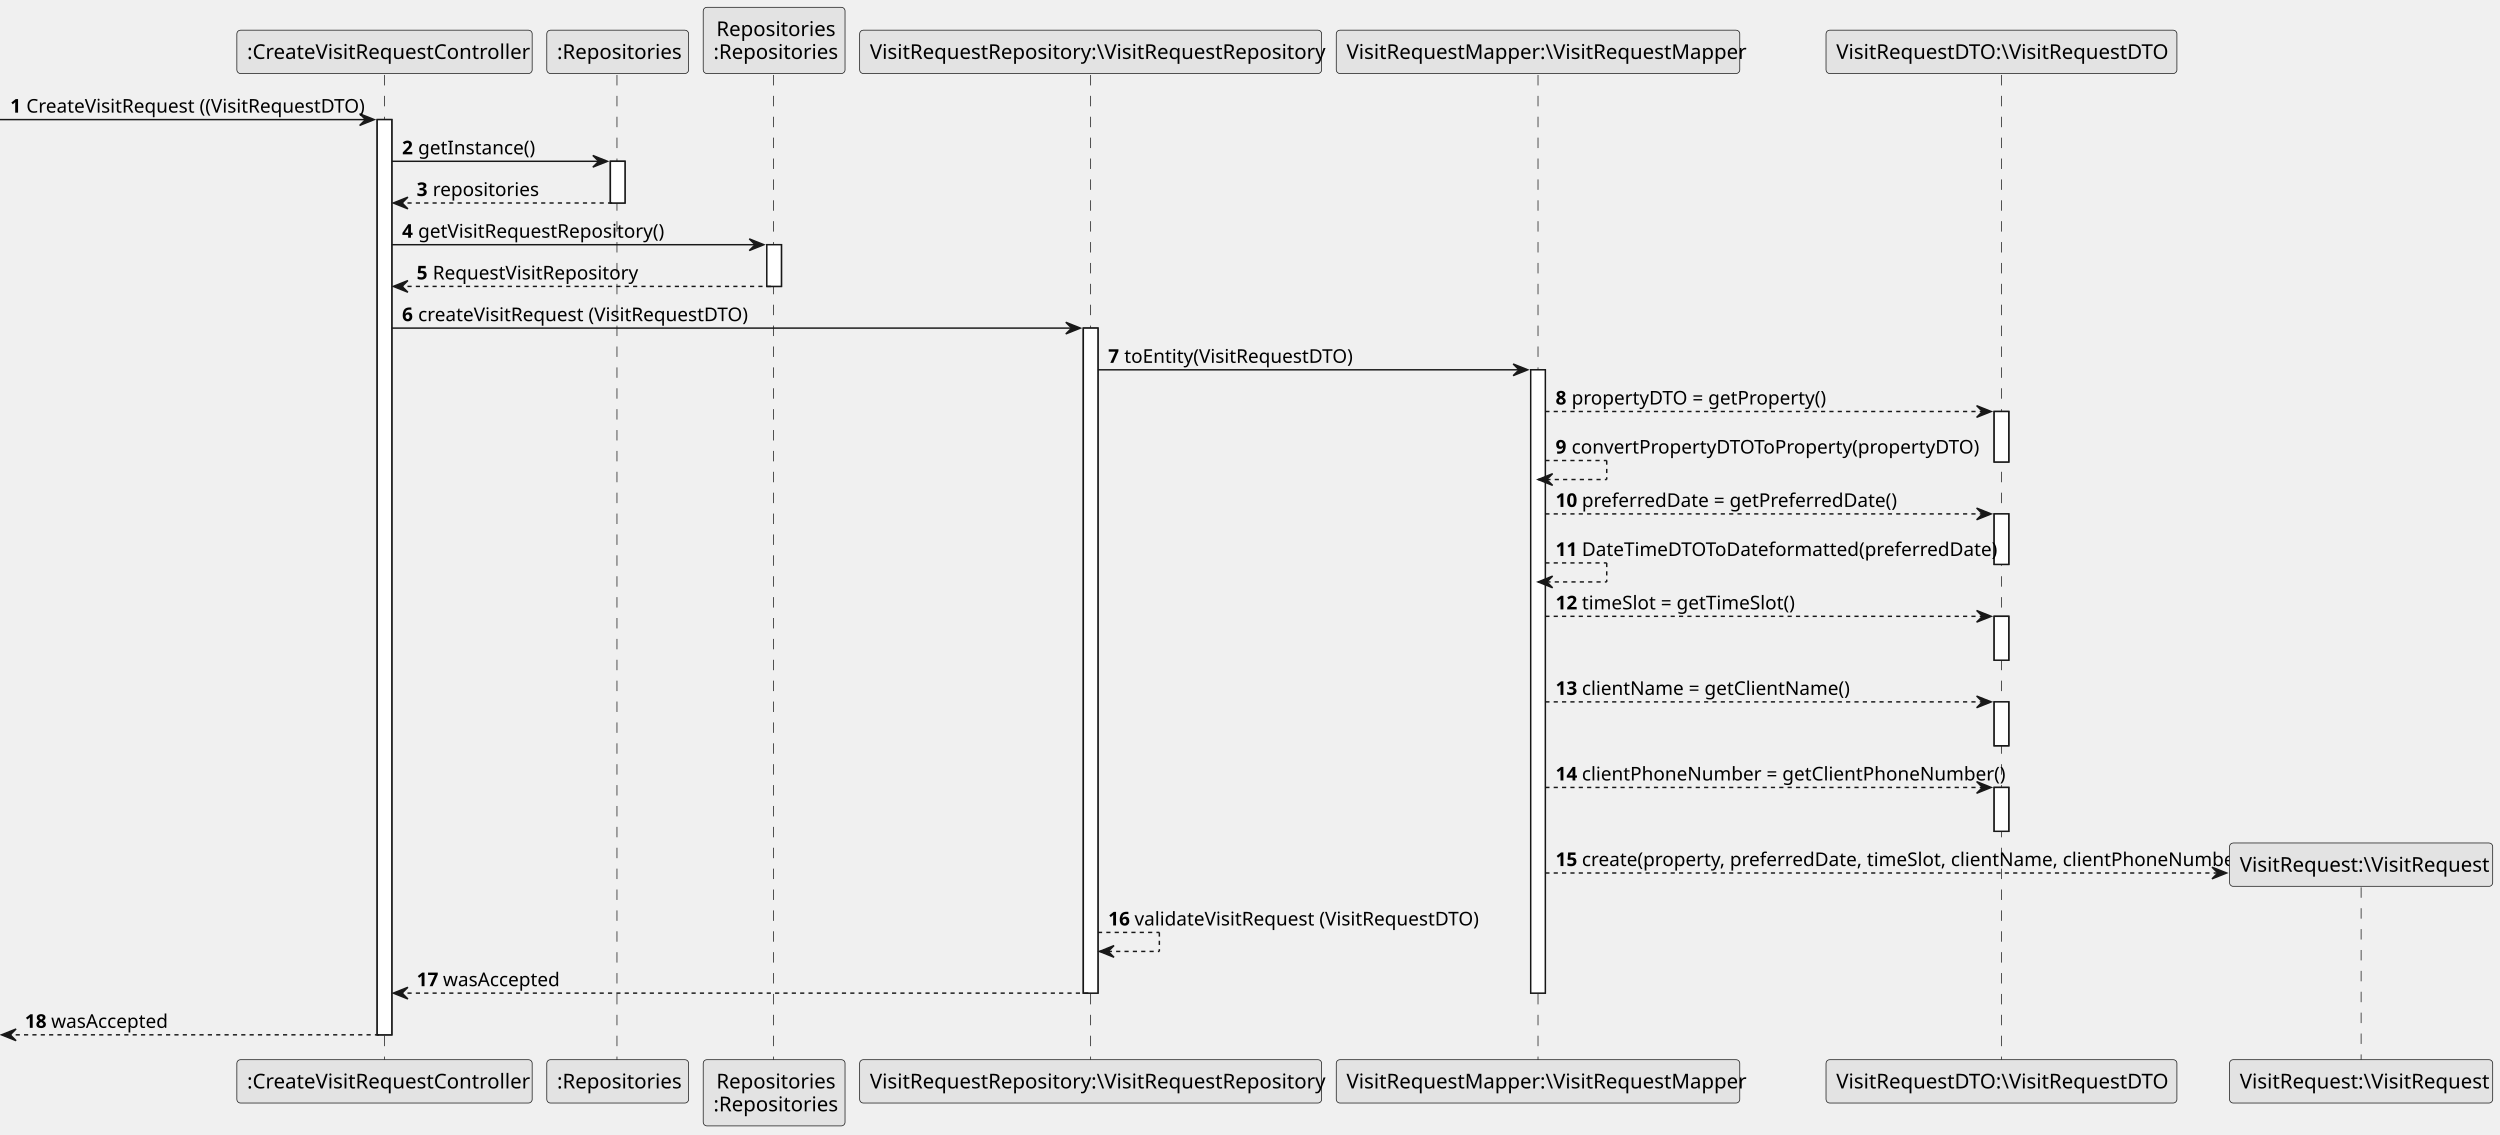
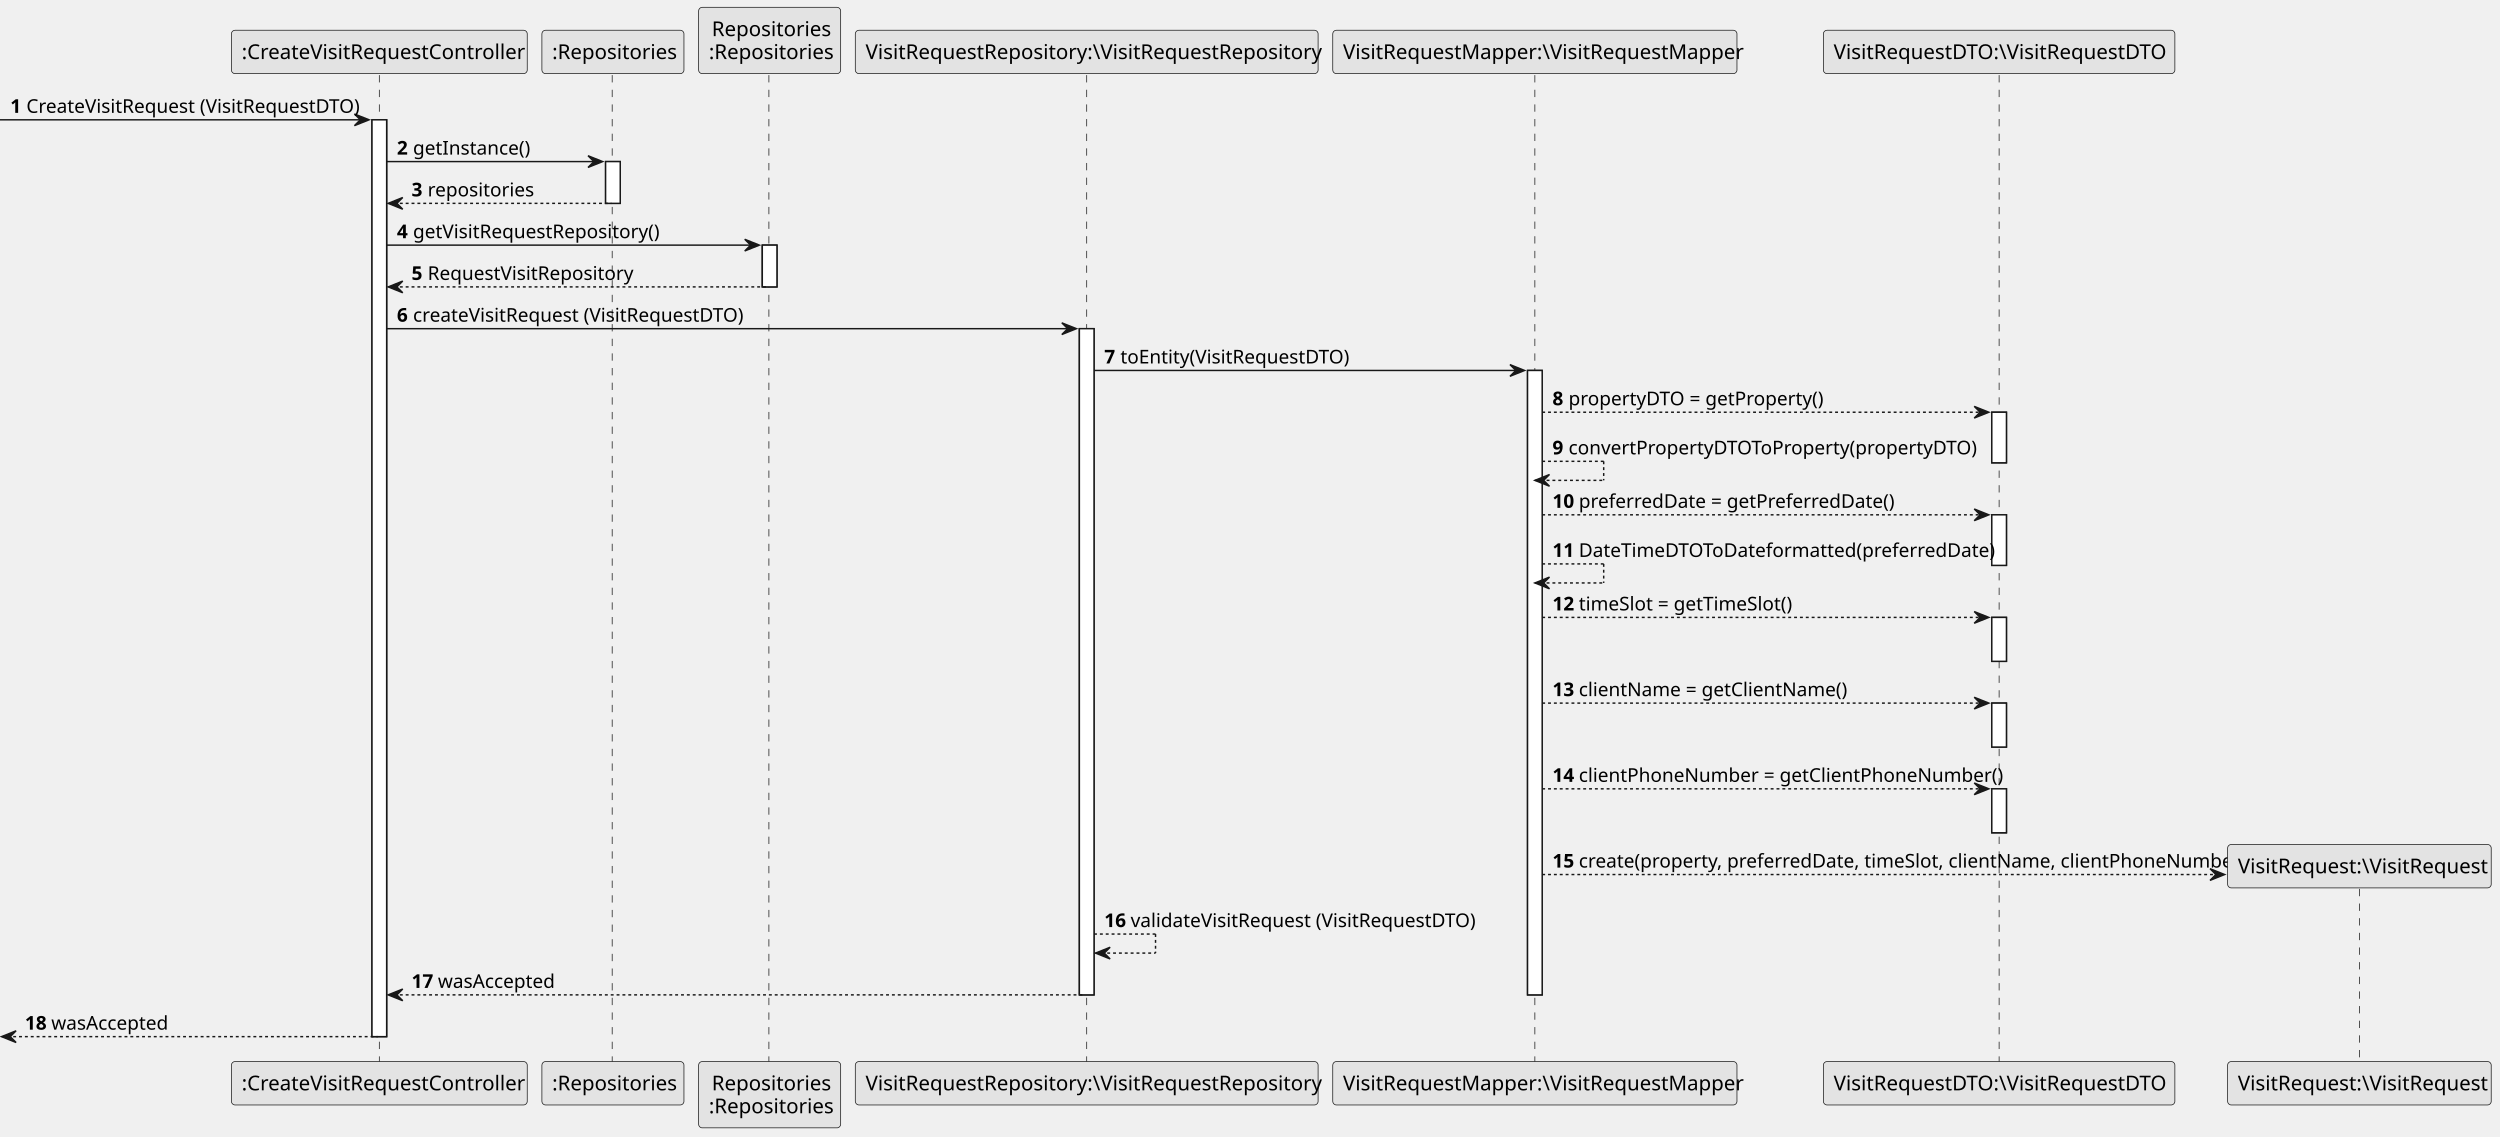
- <svg xmlns="http://www.w3.org/2000/svg" contentStyleType="text/css" height="543.2px" preserveAspectRatio="none" style="width:1197px;height:543px;background:#FFFFFF;" version="1.1" viewBox="0 0 1197 543" width="1197.7px" zoomAndPan="magnify">
+ <svg xmlns="http://www.w3.org/2000/svg" contentStyleType="text/css" height="776px" preserveAspectRatio="none" style="width:1707px;height:776px;background:#FFFFFF;" version="1.1" viewBox="0 0 1707 776" width="1707px" zoomAndPan="magnify">
  <defs />
  <g>
-     <rect fill="#FFFFFF" height="438.211" style="stroke:#181818;stroke-width:0.7;" width="7" x="180.6" y="57.263" />
-     <rect fill="#FFFFFF" height="19.966" style="stroke:#181818;stroke-width:0.7;" width="7" x="292.25" y="77.23" />
-     <rect fill="#FFFFFF" height="19.966" style="stroke:#181818;stroke-width:0.7;" width="7" x="367.15" y="117.162" />
-     <rect fill="#FFFFFF" height="318.413" style="stroke:#181818;stroke-width:0.7;" width="7" x="518.7" y="157.095" />
-     <rect fill="#FFFFFF" height="298.446" style="stroke:#181818;stroke-width:0.7;" width="7" x="732.9" y="177.062" />
-     <rect fill="#FFFFFF" height="24.166" style="stroke:#181818;stroke-width:0.7;" width="7" x="954.8" y="197.028" />
-     <rect fill="#FFFFFF" height="24.166" style="stroke:#181818;stroke-width:0.7;" width="7" x="954.8" y="246.061" />
-     <rect fill="#FFFFFF" height="21" style="stroke:#181818;stroke-width:0.7;" width="7" x="954.8" y="295.094" />
-     <rect fill="#FFFFFF" height="21" style="stroke:#181818;stroke-width:0.7;" width="7" x="954.8" y="336.06" />
-     <rect fill="#FFFFFF" height="21" style="stroke:#181818;stroke-width:0.7;" width="7" x="954.8" y="377.027" />
-     <line style="stroke:#181818;stroke-width:0.35;stroke-dasharray:5.0,5.0;" x1="184.1" x2="184.1" y1="35.897" y2="508.074" />
-     <line style="stroke:#181818;stroke-width:0.35;stroke-dasharray:5.0,5.0;" x1="295.4" x2="295.4" y1="35.897" y2="508.074" />
-     <line style="stroke:#181818;stroke-width:0.35;stroke-dasharray:5.0,5.0;" x1="370.3" x2="370.3" y1="35.897" y2="508.074" />
-     <line style="stroke:#181818;stroke-width:0.35;stroke-dasharray:5.0,5.0;" x1="522.2" x2="522.2" y1="35.897" y2="508.074" />
-     <line style="stroke:#181818;stroke-width:0.35;stroke-dasharray:5.0,5.0;" x1="736.4" x2="736.4" y1="35.897" y2="508.074" />
-     <line style="stroke:#181818;stroke-width:0.35;stroke-dasharray:5.0,5.0;" x1="958.3" x2="958.3" y1="35.897" y2="508.074" />
-     <line style="stroke:#181818;stroke-width:0.35;stroke-dasharray:5.0,5.0;" x1="1130.5" x2="1130.5" y1="424.851" y2="508.074" />
-     <rect fill="#E3E3E3" height="20.748" rx="1.75" ry="1.75" style="stroke:#181818;stroke-width:0.35;" width="141.4" x="113.4" y="14.448" />
-     <text fill="#000000" font-family="sans-serif" font-size="9.8" lengthAdjust="spacing" textLength="131.6" x="118.3" y="28.22">:CreateVisitRequestController</text>
-     <rect fill="#E3E3E3" height="20.748" rx="1.75" ry="1.75" style="stroke:#181818;stroke-width:0.35;" width="141.4" x="113.4" y="507.374" />
-     <text fill="#000000" font-family="sans-serif" font-size="9.8" lengthAdjust="spacing" textLength="131.6" x="118.3" y="521.146">:CreateVisitRequestController</text>
-     <rect fill="#E3E3E3" height="20.748" rx="1.75" ry="1.75" style="stroke:#181818;stroke-width:0.35;" width="67.9" x="261.8" y="14.448" />
-     <text fill="#000000" font-family="sans-serif" font-size="9.8" lengthAdjust="spacing" textLength="58.1" x="266.7" y="28.22">:Repositories</text>
-     <rect fill="#E3E3E3" height="20.748" rx="1.75" ry="1.75" style="stroke:#181818;stroke-width:0.35;" width="67.9" x="261.8" y="507.374" />
-     <text fill="#000000" font-family="sans-serif" font-size="9.8" lengthAdjust="spacing" textLength="58.1" x="266.7" y="521.146">:Repositories</text>
-     <rect fill="#E3E3E3" height="31.697" rx="1.75" ry="1.75" style="stroke:#181818;stroke-width:0.35;" width="67.9" x="336.7" y="3.5" />
-     <text fill="#000000" font-family="sans-serif" font-size="9.8" lengthAdjust="spacing" textLength="55.3" x="343" y="17.272">Repositories</text>
-     <text fill="#000000" font-family="sans-serif" font-size="9.8" lengthAdjust="spacing" textLength="58.1" x="341.6" y="28.22">:Repositories</text>
-     <rect fill="#E3E3E3" height="31.697" rx="1.75" ry="1.75" style="stroke:#181818;stroke-width:0.35;" width="67.9" x="336.7" y="507.374" />
-     <text fill="#000000" font-family="sans-serif" font-size="9.8" lengthAdjust="spacing" textLength="55.3" x="343" y="521.146">Repositories</text>
-     <text fill="#000000" font-family="sans-serif" font-size="9.8" lengthAdjust="spacing" textLength="58.1" x="341.6" y="532.094">:Repositories</text>
-     <rect fill="#E3E3E3" height="20.748" rx="1.75" ry="1.75" style="stroke:#181818;stroke-width:0.35;" width="221.2" x="411.6" y="14.448" />
-     <text fill="#000000" font-family="sans-serif" font-size="9.8" lengthAdjust="spacing" textLength="211.4" x="416.5" y="28.22">VisitRequestRepository:\VisitRequestRepository</text>
-     <rect fill="#E3E3E3" height="20.748" rx="1.75" ry="1.75" style="stroke:#181818;stroke-width:0.35;" width="221.2" x="411.6" y="507.374" />
-     <text fill="#000000" font-family="sans-serif" font-size="9.8" lengthAdjust="spacing" textLength="211.4" x="416.5" y="521.146">VisitRequestRepository:\VisitRequestRepository</text>
-     <rect fill="#E3E3E3" height="20.748" rx="1.75" ry="1.75" style="stroke:#181818;stroke-width:0.35;" width="193.2" x="639.8" y="14.448" />
-     <text fill="#000000" font-family="sans-serif" font-size="9.8" lengthAdjust="spacing" textLength="183.4" x="644.7" y="28.22">VisitRequestMapper:\VisitRequestMapper</text>
-     <rect fill="#E3E3E3" height="20.748" rx="1.75" ry="1.75" style="stroke:#181818;stroke-width:0.35;" width="193.2" x="639.8" y="507.374" />
-     <text fill="#000000" font-family="sans-serif" font-size="9.8" lengthAdjust="spacing" textLength="183.4" x="644.7" y="521.146">VisitRequestMapper:\VisitRequestMapper</text>
-     <rect fill="#E3E3E3" height="20.748" rx="1.75" ry="1.75" style="stroke:#181818;stroke-width:0.35;" width="168" x="874.3" y="14.448" />
-     <text fill="#000000" font-family="sans-serif" font-size="9.8" lengthAdjust="spacing" textLength="158.2" x="879.2" y="28.22">VisitRequestDTO:\VisitRequestDTO</text>
-     <rect fill="#E3E3E3" height="20.748" rx="1.75" ry="1.75" style="stroke:#181818;stroke-width:0.35;" width="168" x="874.3" y="507.374" />
-     <text fill="#000000" font-family="sans-serif" font-size="9.8" lengthAdjust="spacing" textLength="158.2" x="879.2" y="521.146">VisitRequestDTO:\VisitRequestDTO</text>
-     <rect fill="#E3E3E3" height="20.748" rx="1.75" ry="1.75" style="stroke:#181818;stroke-width:0.35;" width="126" x="1067.5" y="507.374" />
-     <text fill="#000000" font-family="sans-serif" font-size="9.8" lengthAdjust="spacing" textLength="116.2" x="1072.4" y="521.146">VisitRequest:\VisitRequest</text>
-     <rect fill="#FFFFFF" height="438.211" style="stroke:#181818;stroke-width:0.7;" width="7" x="180.6" y="57.263" />
-     <rect fill="#FFFFFF" height="19.966" style="stroke:#181818;stroke-width:0.7;" width="7" x="292.25" y="77.23" />
-     <rect fill="#FFFFFF" height="19.966" style="stroke:#181818;stroke-width:0.7;" width="7" x="367.15" y="117.162" />
-     <rect fill="#FFFFFF" height="318.413" style="stroke:#181818;stroke-width:0.7;" width="7" x="518.7" y="157.095" />
-     <rect fill="#FFFFFF" height="298.446" style="stroke:#181818;stroke-width:0.7;" width="7" x="732.9" y="177.062" />
-     <rect fill="#FFFFFF" height="24.166" style="stroke:#181818;stroke-width:0.7;" width="7" x="954.8" y="197.028" />
-     <rect fill="#FFFFFF" height="24.166" style="stroke:#181818;stroke-width:0.7;" width="7" x="954.8" y="246.061" />
-     <rect fill="#FFFFFF" height="21" style="stroke:#181818;stroke-width:0.7;" width="7" x="954.8" y="295.094" />
-     <rect fill="#FFFFFF" height="21" style="stroke:#181818;stroke-width:0.7;" width="7" x="954.8" y="336.06" />
-     <rect fill="#FFFFFF" height="21" style="stroke:#181818;stroke-width:0.7;" width="7" x="954.8" y="377.027" />
-     <polygon fill="#181818" points="172.2,54.463,179.2,57.263,172.2,60.063,175,57.263" style="stroke:#181818;stroke-width:0.7;" />
-     <line style="stroke:#181818;stroke-width:0.7;" x1="0" x2="176.4" y1="57.263" y2="57.263" />
-     <text fill="#000000" font-family="sans-serif" font-size="9.1" font-weight="bold" lengthAdjust="spacing" textLength="4.9" x="4.9" y="53.935">1</text>
-     <text fill="#000000" font-family="sans-serif" font-size="9.1" lengthAdjust="spacing" textLength="159.6" x="12.6" y="53.935">CreateVisitRequest ((VisitRequestDTO)</text>
-     <polygon fill="#181818" points="283.85,74.43,290.85,77.23,283.85,80.03,286.65,77.23" style="stroke:#181818;stroke-width:0.7;" />
-     <line style="stroke:#181818;stroke-width:0.7;" x1="187.6" x2="288.05" y1="77.23" y2="77.23" />
-     <text fill="#000000" font-family="sans-serif" font-size="9.1" font-weight="bold" lengthAdjust="spacing" textLength="4.9" x="192.5" y="73.901">2</text>
-     <text fill="#000000" font-family="sans-serif" font-size="9.1" lengthAdjust="spacing" textLength="52.5" x="200.2" y="73.901">getInstance()</text>
-     <polygon fill="#181818" points="195.3,94.396,188.3,97.196,195.3,99.996,192.5,97.196" style="stroke:#181818;stroke-width:0.7;" />
-     <line style="stroke:#181818;stroke-width:0.7;stroke-dasharray:2.0,2.0;" x1="191.1" x2="295.05" y1="97.196" y2="97.196" />
-     <text fill="#000000" font-family="sans-serif" font-size="9.1" font-weight="bold" lengthAdjust="spacing" textLength="4.9" x="199.5" y="93.868">3</text>
-     <text fill="#000000" font-family="sans-serif" font-size="9.1" lengthAdjust="spacing" textLength="46.9" x="207.2" y="93.868">repositories</text>
-     <polygon fill="#181818" points="358.75,114.362,365.75,117.162,358.75,119.963,361.55,117.162" style="stroke:#181818;stroke-width:0.7;" />
-     <line style="stroke:#181818;stroke-width:0.7;" x1="187.6" x2="362.95" y1="117.162" y2="117.162" />
-     <text fill="#000000" font-family="sans-serif" font-size="9.1" font-weight="bold" lengthAdjust="spacing" textLength="4.9" x="192.5" y="113.834">4</text>
-     <text fill="#000000" font-family="sans-serif" font-size="9.1" lengthAdjust="spacing" textLength="113.4" x="200.2" y="113.834">getVisitRequestRepository()</text>
-     <polygon fill="#181818" points="195.3,134.329,188.3,137.129,195.3,139.929,192.5,137.129" style="stroke:#181818;stroke-width:0.7;" />
-     <line style="stroke:#181818;stroke-width:0.7;stroke-dasharray:2.0,2.0;" x1="191.1" x2="369.95" y1="137.129" y2="137.129" />
-     <text fill="#000000" font-family="sans-serif" font-size="9.1" font-weight="bold" lengthAdjust="spacing" textLength="4.9" x="199.5" y="133.8">5</text>
-     <text fill="#000000" font-family="sans-serif" font-size="9.1" lengthAdjust="spacing" textLength="95.2" x="207.2" y="133.8">RequestVisitRepository</text>
-     <polygon fill="#181818" points="510.3,154.295,517.3,157.095,510.3,159.895,513.1,157.095" style="stroke:#181818;stroke-width:0.7;" />
-     <line style="stroke:#181818;stroke-width:0.7;" x1="187.6" x2="514.5" y1="157.095" y2="157.095" />
-     <text fill="#000000" font-family="sans-serif" font-size="9.1" font-weight="bold" lengthAdjust="spacing" textLength="4.9" x="192.5" y="153.767">6</text>
-     <text fill="#000000" font-family="sans-serif" font-size="9.1" lengthAdjust="spacing" textLength="155.4" x="200.2" y="153.767">createVisitRequest (VisitRequestDTO)</text>
-     <polygon fill="#181818" points="724.5,174.262,731.5,177.062,724.5,179.862,727.3,177.062" style="stroke:#181818;stroke-width:0.7;" />
-     <line style="stroke:#181818;stroke-width:0.7;" x1="525.7" x2="728.7" y1="177.062" y2="177.062" />
-     <text fill="#000000" font-family="sans-serif" font-size="9.1" font-weight="bold" lengthAdjust="spacing" textLength="4.9" x="530.6" y="173.733">7</text>
-     <text fill="#000000" font-family="sans-serif" font-size="9.1" lengthAdjust="spacing" textLength="107.1" x="538.3" y="173.733">toEntity(VisitRequestDTO)</text>
-     <polygon fill="#181818" points="946.4,194.228,953.4,197.028,946.4,199.828,949.2,197.028" style="stroke:#181818;stroke-width:0.7;" />
-     <line style="stroke:#181818;stroke-width:0.7;stroke-dasharray:2.0,2.0;" x1="739.9" x2="950.6" y1="197.028" y2="197.028" />
-     <text fill="#000000" font-family="sans-serif" font-size="9.1" font-weight="bold" lengthAdjust="spacing" textLength="4.9" x="744.8" y="193.7">8</text>
-     <text fill="#000000" font-family="sans-serif" font-size="9.1" lengthAdjust="spacing" textLength="114.8" x="752.5" y="193.7">propertyDTO = getProperty()</text>
-     <line style="stroke:#181818;stroke-width:0.7;stroke-dasharray:2.0,2.0;" x1="739.9" x2="769.3" y1="220.494" y2="220.494" />
-     <line style="stroke:#181818;stroke-width:0.7;stroke-dasharray:2.0,2.0;" x1="769.3" x2="769.3" y1="220.494" y2="229.595" />
-     <line style="stroke:#181818;stroke-width:0.7;stroke-dasharray:2.0,2.0;" x1="736.4" x2="769.3" y1="229.595" y2="229.595" />
-     <polygon fill="#181818" points="743.4,226.794,736.4,229.595,743.4,232.394,740.6,229.595" style="stroke:#181818;stroke-width:0.7;" />
-     <text fill="#000000" font-family="sans-serif" font-size="9.1" font-weight="bold" lengthAdjust="spacing" textLength="4.9" x="744.8" y="217.166">9</text>
-     <text fill="#000000" font-family="sans-serif" font-size="9.1" lengthAdjust="spacing" textLength="182" x="752.5" y="217.166">convertPropertyDTOToProperty(propertyDTO)</text>
-     <polygon fill="#181818" points="946.4,243.261,953.4,246.061,946.4,248.861,949.2,246.061" style="stroke:#181818;stroke-width:0.7;" />
-     <line style="stroke:#181818;stroke-width:0.7;stroke-dasharray:2.0,2.0;" x1="739.9" x2="950.6" y1="246.061" y2="246.061" />
-     <text fill="#000000" font-family="sans-serif" font-size="9.1" font-weight="bold" lengthAdjust="spacing" textLength="9.8" x="744.8" y="242.732">10</text>
-     <text fill="#000000" font-family="sans-serif" font-size="9.1" lengthAdjust="spacing" textLength="138.6" x="757.4" y="242.732">preferredDate = getPreferredDate()</text>
-     <line style="stroke:#181818;stroke-width:0.7;stroke-dasharray:2.0,2.0;" x1="739.9" x2="769.3" y1="269.527" y2="269.527" />
-     <line style="stroke:#181818;stroke-width:0.7;stroke-dasharray:2.0,2.0;" x1="769.3" x2="769.3" y1="269.527" y2="278.627" />
-     <line style="stroke:#181818;stroke-width:0.7;stroke-dasharray:2.0,2.0;" x1="736.4" x2="769.3" y1="278.627" y2="278.627" />
-     <polygon fill="#181818" points="743.4,275.827,736.4,278.627,743.4,281.427,740.6,278.627" style="stroke:#181818;stroke-width:0.7;" />
-     <text fill="#000000" font-family="sans-serif" font-size="9.1" font-weight="bold" lengthAdjust="spacing" textLength="9.8" x="744.8" y="266.199">11</text>
-     <text fill="#000000" font-family="sans-serif" font-size="9.1" lengthAdjust="spacing" textLength="182.7" x="757.4" y="266.199">DateTimeDTOToDateformatted(preferredDate)</text>
-     <polygon fill="#181818" points="946.4,292.294,953.4,295.094,946.4,297.894,949.2,295.094" style="stroke:#181818;stroke-width:0.7;" />
-     <line style="stroke:#181818;stroke-width:0.7;stroke-dasharray:2.0,2.0;" x1="739.9" x2="950.6" y1="295.094" y2="295.094" />
-     <text fill="#000000" font-family="sans-serif" font-size="9.1" font-weight="bold" lengthAdjust="spacing" textLength="9.8" x="744.8" y="291.765">12</text>
-     <text fill="#000000" font-family="sans-serif" font-size="9.1" lengthAdjust="spacing" textLength="98.7" x="757.4" y="291.765">timeSlot = getTimeSlot()</text>
-     <polygon fill="#181818" points="946.4,333.26,953.4,336.06,946.4,338.86,949.2,336.06" style="stroke:#181818;stroke-width:0.7;" />
-     <line style="stroke:#181818;stroke-width:0.7;stroke-dasharray:2.0,2.0;" x1="739.9" x2="950.6" y1="336.06" y2="336.06" />
-     <text fill="#000000" font-family="sans-serif" font-size="9.1" font-weight="bold" lengthAdjust="spacing" textLength="9.8" x="744.8" y="332.732">13</text>
-     <text fill="#000000" font-family="sans-serif" font-size="9.1" lengthAdjust="spacing" textLength="121.8" x="757.4" y="332.732">clientName = getClientName()</text>
-     <polygon fill="#181818" points="946.4,374.227,953.4,377.027,946.4,379.827,949.2,377.027" style="stroke:#181818;stroke-width:0.7;" />
-     <line style="stroke:#181818;stroke-width:0.7;stroke-dasharray:2.0,2.0;" x1="739.9" x2="950.6" y1="377.027" y2="377.027" />
-     <text fill="#000000" font-family="sans-serif" font-size="9.1" font-weight="bold" lengthAdjust="spacing" textLength="9.8" x="744.8" y="373.698">14</text>
-     <text fill="#000000" font-family="sans-serif" font-size="9.1" lengthAdjust="spacing" textLength="189" x="757.4" y="373.698">clientPhoneNumber = getClientPhoneNumber()</text>
-     <polygon fill="#181818" points="1059.1,415.193,1066.1,417.993,1059.1,420.793,1061.9,417.993" style="stroke:#181818;stroke-width:0.7;" />
-     <line style="stroke:#181818;stroke-width:0.7;stroke-dasharray:2.0,2.0;" x1="739.9" x2="1063.3" y1="417.993" y2="417.993" />
-     <text fill="#000000" font-family="sans-serif" font-size="9.1" font-weight="bold" lengthAdjust="spacing" textLength="9.8" x="744.8" y="414.665">15</text>
-     <text fill="#000000" font-family="sans-serif" font-size="9.1" lengthAdjust="spacing" textLength="298.2" x="757.4" y="414.665">create(property, preferredDate, timeSlot, clientName, clientPhoneNumber)</text>
-     <rect fill="#E3E3E3" height="20.748" rx="1.75" ry="1.75" style="stroke:#181818;stroke-width:0.35;" width="126" x="1067.5" y="403.627" />
-     <text fill="#000000" font-family="sans-serif" font-size="9.8" lengthAdjust="spacing" textLength="116.2" x="1072.4" y="417.398">VisitRequest:\VisitRequest</text>
-     <line style="stroke:#181818;stroke-width:0.7;stroke-dasharray:2.0,2.0;" x1="525.7" x2="555.1" y1="446.441" y2="446.441" />
-     <line style="stroke:#181818;stroke-width:0.7;stroke-dasharray:2.0,2.0;" x1="555.1" x2="555.1" y1="446.441" y2="455.541" />
-     <line style="stroke:#181818;stroke-width:0.7;stroke-dasharray:2.0,2.0;" x1="526.4" x2="555.1" y1="455.541" y2="455.541" />
-     <polygon fill="#181818" points="533.4,452.741,526.4,455.541,533.4,458.341,530.6,455.541" style="stroke:#181818;stroke-width:0.7;" />
-     <text fill="#000000" font-family="sans-serif" font-size="9.1" font-weight="bold" lengthAdjust="spacing" textLength="9.8" x="530.6" y="443.113">16</text>
-     <text fill="#000000" font-family="sans-serif" font-size="9.1" lengthAdjust="spacing" textLength="160.3" x="543.2" y="443.113">validateVisitRequest (VisitRequestDTO)</text>
-     <polygon fill="#181818" points="195.3,472.708,188.3,475.508,195.3,478.308,192.5,475.508" style="stroke:#181818;stroke-width:0.7;" />
-     <line style="stroke:#181818;stroke-width:0.7;stroke-dasharray:2.0,2.0;" x1="191.1" x2="521.5" y1="475.508" y2="475.508" />
-     <text fill="#000000" font-family="sans-serif" font-size="9.1" font-weight="bold" lengthAdjust="spacing" textLength="9.8" x="199.5" y="472.179">17</text>
-     <text fill="#000000" font-family="sans-serif" font-size="9.1" lengthAdjust="spacing" textLength="54.6" x="212.1" y="472.179">wasAccepted</text>
-     <polygon fill="#181818" points="7.7,492.674,0.7,495.474,7.7,498.274,4.9,495.474" style="stroke:#181818;stroke-width:0.7;" />
-     <line style="stroke:#181818;stroke-width:0.7;stroke-dasharray:2.0,2.0;" x1="3.5" x2="183.4" y1="495.474" y2="495.474" />
-     <text fill="#000000" font-family="sans-serif" font-size="9.1" font-weight="bold" lengthAdjust="spacing" textLength="9.8" x="11.9" y="492.146">18</text>
-     <text fill="#000000" font-family="sans-serif" font-size="9.1" lengthAdjust="spacing" textLength="54.6" x="24.5" y="492.146">wasAccepted</text>
+     <rect fill="#FFFFFF" height="626.016" style="stroke:#181818;stroke-width:1.0;" width="10" x="254" y="81.805" />
+     <rect fill="#FFFFFF" height="28.523" style="stroke:#181818;stroke-width:1.0;" width="10" x="413.5" y="110.328" />
+     <rect fill="#FFFFFF" height="28.523" style="stroke:#181818;stroke-width:1.0;" width="10" x="520.5" y="167.375" />
+     <rect fill="#FFFFFF" height="454.875" style="stroke:#181818;stroke-width:1.0;" width="10" x="737" y="224.422" />
+     <rect fill="#FFFFFF" height="426.352" style="stroke:#181818;stroke-width:1.0;" width="10" x="1043" y="252.945" />
+     <rect fill="#FFFFFF" height="34.523" style="stroke:#181818;stroke-width:1.0;" width="10" x="1360" y="281.469" />
+     <rect fill="#FFFFFF" height="34.523" style="stroke:#181818;stroke-width:1.0;" width="10" x="1360" y="351.516" />
+     <rect fill="#FFFFFF" height="30" style="stroke:#181818;stroke-width:1.0;" width="10" x="1360" y="421.562" />
+     <rect fill="#FFFFFF" height="30" style="stroke:#181818;stroke-width:1.0;" width="10" x="1360" y="480.086" />
+     <rect fill="#FFFFFF" height="30" style="stroke:#181818;stroke-width:1.0;" width="10" x="1360" y="538.609" />
+     <line style="stroke:#181818;stroke-width:0.5;stroke-dasharray:5.0,5.0;" x1="259" x2="259" y1="51.281" y2="725.82" />
+     <line style="stroke:#181818;stroke-width:0.5;stroke-dasharray:5.0,5.0;" x1="418" x2="418" y1="51.281" y2="725.82" />
+     <line style="stroke:#181818;stroke-width:0.5;stroke-dasharray:5.0,5.0;" x1="525" x2="525" y1="51.281" y2="725.82" />
+     <line style="stroke:#181818;stroke-width:0.5;stroke-dasharray:5.0,5.0;" x1="742" x2="742" y1="51.281" y2="725.82" />
+     <line style="stroke:#181818;stroke-width:0.5;stroke-dasharray:5.0,5.0;" x1="1048" x2="1048" y1="51.281" y2="725.82" />
+     <line style="stroke:#181818;stroke-width:0.5;stroke-dasharray:5.0,5.0;" x1="1365" x2="1365" y1="51.281" y2="725.82" />
+     <line style="stroke:#181818;stroke-width:0.5;stroke-dasharray:5.0,5.0;" x1="1611" x2="1611" y1="606.93" y2="725.82" />
+     <rect fill="#E3E3E3" height="29.641" rx="2.5" ry="2.5" style="stroke:#181818;stroke-width:0.5;" width="202" x="158" y="20.641" />
+     <text fill="#000000" font-family="sans-serif" font-size="14" lengthAdjust="spacing" textLength="188" x="165" y="40.315">:CreateVisitRequestController</text>
+     <rect fill="#E3E3E3" height="29.641" rx="2.5" ry="2.5" style="stroke:#181818;stroke-width:0.5;" width="202" x="158" y="724.82" />
+     <text fill="#000000" font-family="sans-serif" font-size="14" lengthAdjust="spacing" textLength="188" x="165" y="744.494">:CreateVisitRequestController</text>
+     <rect fill="#E3E3E3" height="29.641" rx="2.5" ry="2.5" style="stroke:#181818;stroke-width:0.5;" width="97" x="370" y="20.641" />
+     <text fill="#000000" font-family="sans-serif" font-size="14" lengthAdjust="spacing" textLength="83" x="377" y="40.315">:Repositories</text>
+     <rect fill="#E3E3E3" height="29.641" rx="2.5" ry="2.5" style="stroke:#181818;stroke-width:0.5;" width="97" x="370" y="724.82" />
+     <text fill="#000000" font-family="sans-serif" font-size="14" lengthAdjust="spacing" textLength="83" x="377" y="744.494">:Repositories</text>
+     <rect fill="#E3E3E3" height="45.281" rx="2.5" ry="2.5" style="stroke:#181818;stroke-width:0.5;" width="97" x="477" y="5" />
+     <text fill="#000000" font-family="sans-serif" font-size="14" lengthAdjust="spacing" textLength="79" x="486" y="24.674">Repositories</text>
+     <text fill="#000000" font-family="sans-serif" font-size="14" lengthAdjust="spacing" textLength="83" x="484" y="40.315">:Repositories</text>
+     <rect fill="#E3E3E3" height="45.281" rx="2.5" ry="2.5" style="stroke:#181818;stroke-width:0.5;" width="97" x="477" y="724.82" />
+     <text fill="#000000" font-family="sans-serif" font-size="14" lengthAdjust="spacing" textLength="79" x="486" y="744.494">Repositories</text>
+     <text fill="#000000" font-family="sans-serif" font-size="14" lengthAdjust="spacing" textLength="83" x="484" y="760.135">:Repositories</text>
+     <rect fill="#E3E3E3" height="29.641" rx="2.5" ry="2.5" style="stroke:#181818;stroke-width:0.5;" width="316" x="584" y="20.641" />
+     <text fill="#000000" font-family="sans-serif" font-size="14" lengthAdjust="spacing" textLength="302" x="591" y="40.315">VisitRequestRepository:\VisitRequestRepository</text>
+     <rect fill="#E3E3E3" height="29.641" rx="2.5" ry="2.5" style="stroke:#181818;stroke-width:0.5;" width="316" x="584" y="724.82" />
+     <text fill="#000000" font-family="sans-serif" font-size="14" lengthAdjust="spacing" textLength="302" x="591" y="744.494">VisitRequestRepository:\VisitRequestRepository</text>
+     <rect fill="#E3E3E3" height="29.641" rx="2.5" ry="2.5" style="stroke:#181818;stroke-width:0.5;" width="276" x="910" y="20.641" />
+     <text fill="#000000" font-family="sans-serif" font-size="14" lengthAdjust="spacing" textLength="262" x="917" y="40.315">VisitRequestMapper:\VisitRequestMapper</text>
+     <rect fill="#E3E3E3" height="29.641" rx="2.5" ry="2.5" style="stroke:#181818;stroke-width:0.5;" width="276" x="910" y="724.82" />
+     <text fill="#000000" font-family="sans-serif" font-size="14" lengthAdjust="spacing" textLength="262" x="917" y="744.494">VisitRequestMapper:\VisitRequestMapper</text>
+     <rect fill="#E3E3E3" height="29.641" rx="2.5" ry="2.5" style="stroke:#181818;stroke-width:0.5;" width="240" x="1245" y="20.641" />
+     <text fill="#000000" font-family="sans-serif" font-size="14" lengthAdjust="spacing" textLength="226" x="1252" y="40.315">VisitRequestDTO:\VisitRequestDTO</text>
+     <rect fill="#E3E3E3" height="29.641" rx="2.5" ry="2.5" style="stroke:#181818;stroke-width:0.5;" width="240" x="1245" y="724.82" />
+     <text fill="#000000" font-family="sans-serif" font-size="14" lengthAdjust="spacing" textLength="226" x="1252" y="744.494">VisitRequestDTO:\VisitRequestDTO</text>
+     <rect fill="#E3E3E3" height="29.641" rx="2.5" ry="2.5" style="stroke:#181818;stroke-width:0.5;" width="180" x="1521" y="724.82" />
+     <text fill="#000000" font-family="sans-serif" font-size="14" lengthAdjust="spacing" textLength="166" x="1528" y="744.494">VisitRequest:\VisitRequest</text>
+     <rect fill="#FFFFFF" height="626.016" style="stroke:#181818;stroke-width:1.0;" width="10" x="254" y="81.805" />
+     <rect fill="#FFFFFF" height="28.523" style="stroke:#181818;stroke-width:1.0;" width="10" x="413.5" y="110.328" />
+     <rect fill="#FFFFFF" height="28.523" style="stroke:#181818;stroke-width:1.0;" width="10" x="520.5" y="167.375" />
+     <rect fill="#FFFFFF" height="454.875" style="stroke:#181818;stroke-width:1.0;" width="10" x="737" y="224.422" />
+     <rect fill="#FFFFFF" height="426.352" style="stroke:#181818;stroke-width:1.0;" width="10" x="1043" y="252.945" />
+     <rect fill="#FFFFFF" height="34.523" style="stroke:#181818;stroke-width:1.0;" width="10" x="1360" y="281.469" />
+     <rect fill="#FFFFFF" height="34.523" style="stroke:#181818;stroke-width:1.0;" width="10" x="1360" y="351.516" />
+     <rect fill="#FFFFFF" height="30" style="stroke:#181818;stroke-width:1.0;" width="10" x="1360" y="421.562" />
+     <rect fill="#FFFFFF" height="30" style="stroke:#181818;stroke-width:1.0;" width="10" x="1360" y="480.086" />
+     <rect fill="#FFFFFF" height="30" style="stroke:#181818;stroke-width:1.0;" width="10" x="1360" y="538.609" />
+     <polygon fill="#181818" points="242,77.805,252,81.805,242,85.805,246,81.805" style="stroke:#181818;stroke-width:1.0;" />
+     <line style="stroke:#181818;stroke-width:1.0;" x1="0" x2="248" y1="81.805" y2="81.805" />
+     <text fill="#000000" font-family="sans-serif" font-size="13" font-weight="bold" lengthAdjust="spacing" textLength="7" x="7" y="77.05">1</text>
+     <text fill="#000000" font-family="sans-serif" font-size="13" lengthAdjust="spacing" textLength="224" x="18" y="77.05">CreateVisitRequest (VisitRequestDTO)</text>
+     <polygon fill="#181818" points="401.5,106.328,411.5,110.328,401.5,114.328,405.5,110.328" style="stroke:#181818;stroke-width:1.0;" />
+     <line style="stroke:#181818;stroke-width:1.0;" x1="264" x2="407.5" y1="110.328" y2="110.328" />
+     <text fill="#000000" font-family="sans-serif" font-size="13" font-weight="bold" lengthAdjust="spacing" textLength="7" x="271" y="105.573">2</text>
+     <text fill="#000000" font-family="sans-serif" font-size="13" lengthAdjust="spacing" textLength="75" x="282" y="105.573">getInstance()</text>
+     <polygon fill="#181818" points="275,134.852,265,138.852,275,142.852,271,138.852" style="stroke:#181818;stroke-width:1.0;" />
+     <line style="stroke:#181818;stroke-width:1.0;stroke-dasharray:2.0,2.0;" x1="269" x2="417.5" y1="138.852" y2="138.852" />
+     <text fill="#000000" font-family="sans-serif" font-size="13" font-weight="bold" lengthAdjust="spacing" textLength="7" x="281" y="134.097">3</text>
+     <text fill="#000000" font-family="sans-serif" font-size="13" lengthAdjust="spacing" textLength="67" x="292" y="134.097">repositories</text>
+     <polygon fill="#181818" points="508.5,163.375,518.5,167.375,508.5,171.375,512.5,167.375" style="stroke:#181818;stroke-width:1.0;" />
+     <line style="stroke:#181818;stroke-width:1.0;" x1="264" x2="514.5" y1="167.375" y2="167.375" />
+     <text fill="#000000" font-family="sans-serif" font-size="13" font-weight="bold" lengthAdjust="spacing" textLength="7" x="271" y="162.62">4</text>
+     <text fill="#000000" font-family="sans-serif" font-size="13" lengthAdjust="spacing" textLength="162" x="282" y="162.62">getVisitRequestRepository()</text>
+     <polygon fill="#181818" points="275,191.898,265,195.898,275,199.898,271,195.898" style="stroke:#181818;stroke-width:1.0;" />
+     <line style="stroke:#181818;stroke-width:1.0;stroke-dasharray:2.0,2.0;" x1="269" x2="524.5" y1="195.898" y2="195.898" />
+     <text fill="#000000" font-family="sans-serif" font-size="13" font-weight="bold" lengthAdjust="spacing" textLength="7" x="281" y="191.144">5</text>
+     <text fill="#000000" font-family="sans-serif" font-size="13" lengthAdjust="spacing" textLength="136" x="292" y="191.144">RequestVisitRepository</text>
+     <polygon fill="#181818" points="725,220.422,735,224.422,725,228.422,729,224.422" style="stroke:#181818;stroke-width:1.0;" />
+     <line style="stroke:#181818;stroke-width:1.0;" x1="264" x2="731" y1="224.422" y2="224.422" />
+     <text fill="#000000" font-family="sans-serif" font-size="13" font-weight="bold" lengthAdjust="spacing" textLength="7" x="271" y="219.667">6</text>
+     <text fill="#000000" font-family="sans-serif" font-size="13" lengthAdjust="spacing" textLength="222" x="282" y="219.667">createVisitRequest (VisitRequestDTO)</text>
+     <polygon fill="#181818" points="1031,248.945,1041,252.945,1031,256.945,1035,252.945" style="stroke:#181818;stroke-width:1.0;" />
+     <line style="stroke:#181818;stroke-width:1.0;" x1="747" x2="1037" y1="252.945" y2="252.945" />
+     <text fill="#000000" font-family="sans-serif" font-size="13" font-weight="bold" lengthAdjust="spacing" textLength="7" x="754" y="248.19">7</text>
+     <text fill="#000000" font-family="sans-serif" font-size="13" lengthAdjust="spacing" textLength="153" x="765" y="248.19">toEntity(VisitRequestDTO)</text>
+     <polygon fill="#181818" points="1348,277.469,1358,281.469,1348,285.469,1352,281.469" style="stroke:#181818;stroke-width:1.0;" />
+     <line style="stroke:#181818;stroke-width:1.0;stroke-dasharray:2.0,2.0;" x1="1053" x2="1354" y1="281.469" y2="281.469" />
+     <text fill="#000000" font-family="sans-serif" font-size="13" font-weight="bold" lengthAdjust="spacing" textLength="7" x="1060" y="276.714">8</text>
+     <text fill="#000000" font-family="sans-serif" font-size="13" lengthAdjust="spacing" textLength="164" x="1071" y="276.714">propertyDTO = getProperty()</text>
+     <line style="stroke:#181818;stroke-width:1.0;stroke-dasharray:2.0,2.0;" x1="1053" x2="1095" y1="314.992" y2="314.992" />
+     <line style="stroke:#181818;stroke-width:1.0;stroke-dasharray:2.0,2.0;" x1="1095" x2="1095" y1="314.992" y2="327.992" />
+     <line style="stroke:#181818;stroke-width:1.0;stroke-dasharray:2.0,2.0;" x1="1048" x2="1095" y1="327.992" y2="327.992" />
+     <polygon fill="#181818" points="1058,323.992,1048,327.992,1058,331.992,1054,327.992" style="stroke:#181818;stroke-width:1.0;" />
+     <text fill="#000000" font-family="sans-serif" font-size="13" font-weight="bold" lengthAdjust="spacing" textLength="7" x="1060" y="310.237">9</text>
+     <text fill="#000000" font-family="sans-serif" font-size="13" lengthAdjust="spacing" textLength="260" x="1071" y="310.237">convertPropertyDTOToProperty(propertyDTO)</text>
+     <polygon fill="#181818" points="1348,347.516,1358,351.516,1348,355.516,1352,351.516" style="stroke:#181818;stroke-width:1.0;" />
+     <line style="stroke:#181818;stroke-width:1.0;stroke-dasharray:2.0,2.0;" x1="1053" x2="1354" y1="351.516" y2="351.516" />
+     <text fill="#000000" font-family="sans-serif" font-size="13" font-weight="bold" lengthAdjust="spacing" textLength="14" x="1060" y="346.761">10</text>
+     <text fill="#000000" font-family="sans-serif" font-size="13" lengthAdjust="spacing" textLength="198" x="1078" y="346.761">preferredDate = getPreferredDate()</text>
+     <line style="stroke:#181818;stroke-width:1.0;stroke-dasharray:2.0,2.0;" x1="1053" x2="1095" y1="385.039" y2="385.039" />
+     <line style="stroke:#181818;stroke-width:1.0;stroke-dasharray:2.0,2.0;" x1="1095" x2="1095" y1="385.039" y2="398.039" />
+     <line style="stroke:#181818;stroke-width:1.0;stroke-dasharray:2.0,2.0;" x1="1048" x2="1095" y1="398.039" y2="398.039" />
+     <polygon fill="#181818" points="1058,394.039,1048,398.039,1058,402.039,1054,398.039" style="stroke:#181818;stroke-width:1.0;" />
+     <text fill="#000000" font-family="sans-serif" font-size="13" font-weight="bold" lengthAdjust="spacing" textLength="14" x="1060" y="380.284">11</text>
+     <text fill="#000000" font-family="sans-serif" font-size="13" lengthAdjust="spacing" textLength="261" x="1078" y="380.284">DateTimeDTOToDateformatted(preferredDate)</text>
+     <polygon fill="#181818" points="1348,417.562,1358,421.562,1348,425.562,1352,421.562" style="stroke:#181818;stroke-width:1.0;" />
+     <line style="stroke:#181818;stroke-width:1.0;stroke-dasharray:2.0,2.0;" x1="1053" x2="1354" y1="421.562" y2="421.562" />
+     <text fill="#000000" font-family="sans-serif" font-size="13" font-weight="bold" lengthAdjust="spacing" textLength="14" x="1060" y="416.808">12</text>
+     <text fill="#000000" font-family="sans-serif" font-size="13" lengthAdjust="spacing" textLength="141" x="1078" y="416.808">timeSlot = getTimeSlot()</text>
+     <polygon fill="#181818" points="1348,476.086,1358,480.086,1348,484.086,1352,480.086" style="stroke:#181818;stroke-width:1.0;" />
+     <line style="stroke:#181818;stroke-width:1.0;stroke-dasharray:2.0,2.0;" x1="1053" x2="1354" y1="480.086" y2="480.086" />
+     <text fill="#000000" font-family="sans-serif" font-size="13" font-weight="bold" lengthAdjust="spacing" textLength="14" x="1060" y="475.331">13</text>
+     <text fill="#000000" font-family="sans-serif" font-size="13" lengthAdjust="spacing" textLength="174" x="1078" y="475.331">clientName = getClientName()</text>
+     <polygon fill="#181818" points="1348,534.609,1358,538.609,1348,542.609,1352,538.609" style="stroke:#181818;stroke-width:1.0;" />
+     <line style="stroke:#181818;stroke-width:1.0;stroke-dasharray:2.0,2.0;" x1="1053" x2="1354" y1="538.609" y2="538.609" />
+     <text fill="#000000" font-family="sans-serif" font-size="13" font-weight="bold" lengthAdjust="spacing" textLength="14" x="1060" y="533.855">14</text>
+     <text fill="#000000" font-family="sans-serif" font-size="13" lengthAdjust="spacing" textLength="270" x="1078" y="533.855">clientPhoneNumber = getClientPhoneNumber()</text>
+     <polygon fill="#181818" points="1509,593.133,1519,597.133,1509,601.133,1513,597.133" style="stroke:#181818;stroke-width:1.0;" />
+     <line style="stroke:#181818;stroke-width:1.0;stroke-dasharray:2.0,2.0;" x1="1053" x2="1515" y1="597.133" y2="597.133" />
+     <text fill="#000000" font-family="sans-serif" font-size="13" font-weight="bold" lengthAdjust="spacing" textLength="14" x="1060" y="592.378">15</text>
+     <text fill="#000000" font-family="sans-serif" font-size="13" lengthAdjust="spacing" textLength="426" x="1078" y="592.378">create(property, preferredDate, timeSlot, clientName, clientPhoneNumber)</text>
+     <rect fill="#E3E3E3" height="29.641" rx="2.5" ry="2.5" style="stroke:#181818;stroke-width:0.5;" width="180" x="1521" y="576.609" />
+     <text fill="#000000" font-family="sans-serif" font-size="14" lengthAdjust="spacing" textLength="166" x="1528" y="596.283">VisitRequest:\VisitRequest</text>
+     <line style="stroke:#181818;stroke-width:1.0;stroke-dasharray:2.0,2.0;" x1="747" x2="789" y1="637.773" y2="637.773" />
+     <line style="stroke:#181818;stroke-width:1.0;stroke-dasharray:2.0,2.0;" x1="789" x2="789" y1="637.773" y2="650.773" />
+     <line style="stroke:#181818;stroke-width:1.0;stroke-dasharray:2.0,2.0;" x1="748" x2="789" y1="650.773" y2="650.773" />
+     <polygon fill="#181818" points="758,646.773,748,650.773,758,654.773,754,650.773" style="stroke:#181818;stroke-width:1.0;" />
+     <text fill="#000000" font-family="sans-serif" font-size="13" font-weight="bold" lengthAdjust="spacing" textLength="14" x="754" y="633.019">16</text>
+     <text fill="#000000" font-family="sans-serif" font-size="13" lengthAdjust="spacing" textLength="229" x="772" y="633.019">validateVisitRequest (VisitRequestDTO)</text>
+     <polygon fill="#181818" points="275,675.297,265,679.297,275,683.297,271,679.297" style="stroke:#181818;stroke-width:1.0;" />
+     <line style="stroke:#181818;stroke-width:1.0;stroke-dasharray:2.0,2.0;" x1="269" x2="741" y1="679.297" y2="679.297" />
+     <text fill="#000000" font-family="sans-serif" font-size="13" font-weight="bold" lengthAdjust="spacing" textLength="14" x="281" y="674.542">17</text>
+     <text fill="#000000" font-family="sans-serif" font-size="13" lengthAdjust="spacing" textLength="78" x="299" y="674.542">wasAccepted</text>
+     <polygon fill="#181818" points="11,703.82,1,707.82,11,711.82,7,707.82" style="stroke:#181818;stroke-width:1.0;" />
+     <line style="stroke:#181818;stroke-width:1.0;stroke-dasharray:2.0,2.0;" x1="5" x2="258" y1="707.82" y2="707.82" />
+     <text fill="#000000" font-family="sans-serif" font-size="13" font-weight="bold" lengthAdjust="spacing" textLength="14" x="17" y="703.065">18</text>
+     <text fill="#000000" font-family="sans-serif" font-size="13" lengthAdjust="spacing" textLength="78" x="35" y="703.065">wasAccepted</text>
  </g>
</svg>
